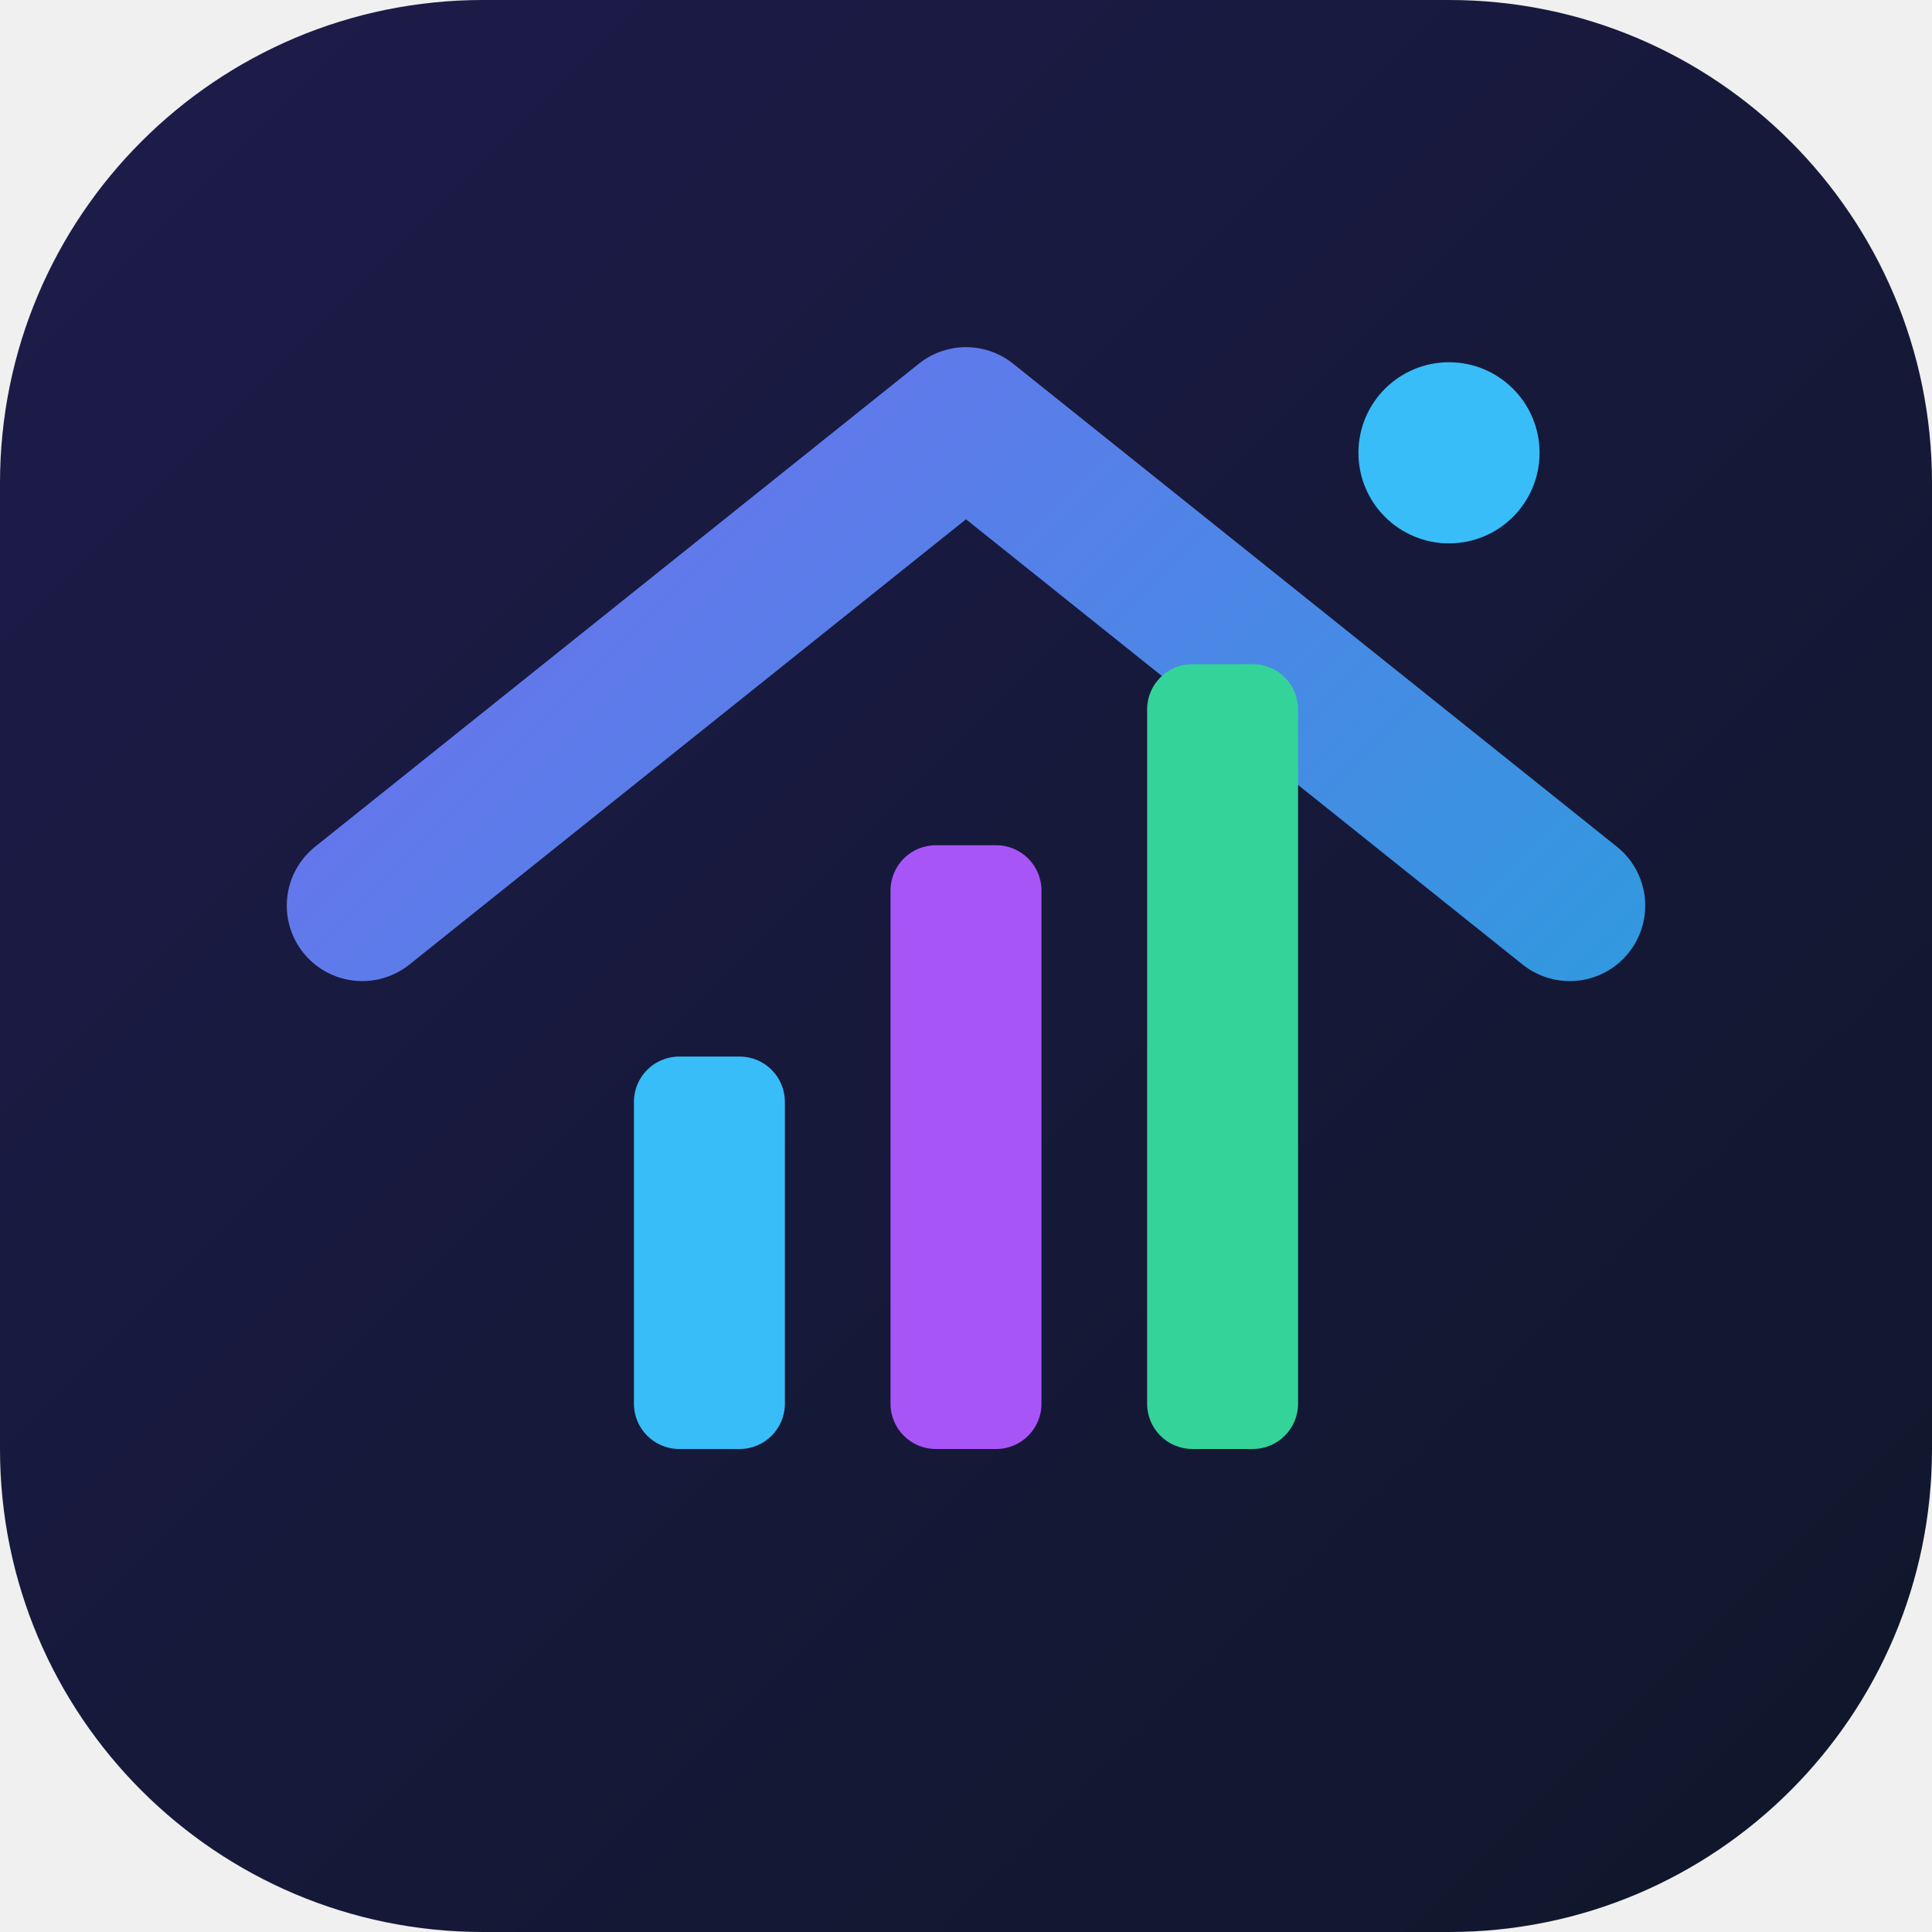
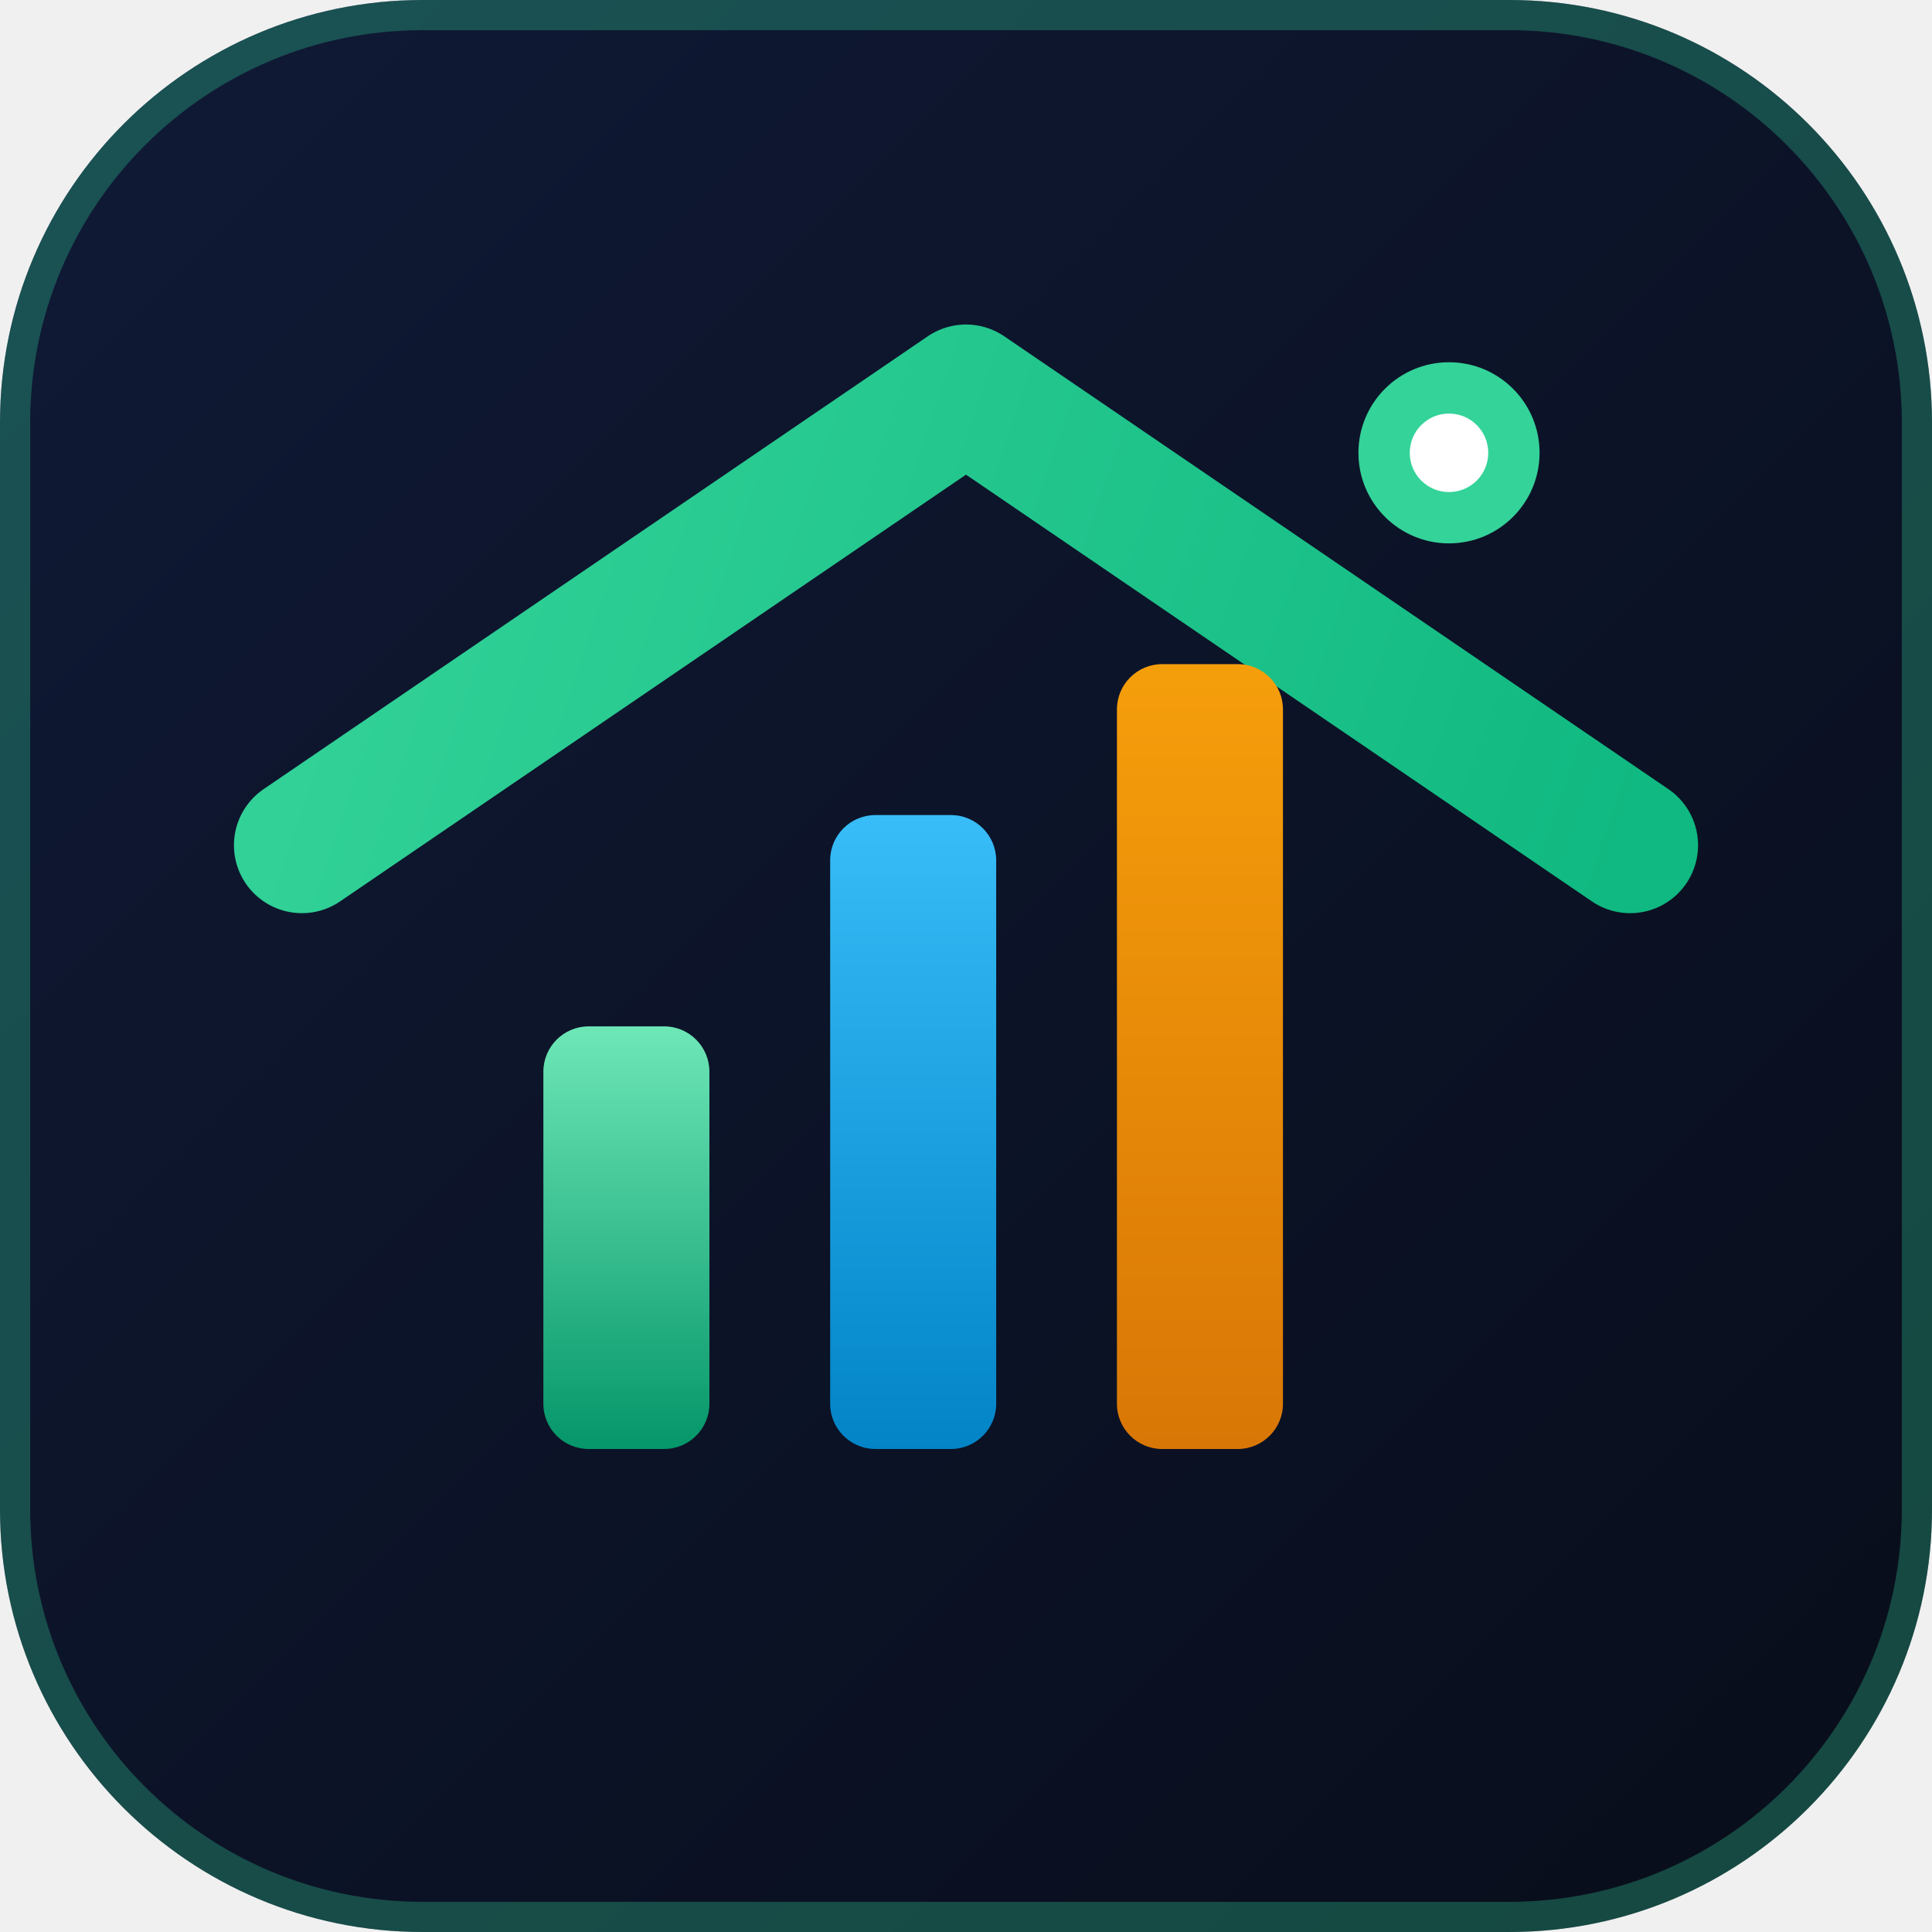
<svg xmlns="http://www.w3.org/2000/svg" width="64" height="64" viewBox="0 0 64 64" fill="none">
  <defs>
    <linearGradient id="favBg" x1="0" y1="0" x2="64" y2="64" gradientUnits="userSpaceOnUse">
-       <stop offset="0%" stop-color="#1E1B4B" />
-       <stop offset="100%" stop-color="#0F172A" />
+       <stop offset="0%" stop-color="#101A36" />
+       <stop offset="100%" stop-color="#080D1A" />
    </linearGradient>
-     <linearGradient id="favRoof" x1="0" y1="0" x2="64" y2="64" gradientUnits="userSpaceOnUse">
-       <stop offset="0%" stop-color="#8B5CF6" />
-       <stop offset="100%" stop-color="#06B6D4" />
+     <linearGradient id="mintRoofGrad" x1="10" y1="13" x2="54" y2="28" gradientUnits="userSpaceOnUse">
+       <stop offset="0%" stop-color="#34D399" />
+       <stop offset="100%" stop-color="#10B981" />
+     </linearGradient>
+     <linearGradient id="mintBar1" x1="0" y1="0" x2="0" y2="1">
+       <stop offset="0%" stop-color="#6EE7B7" />
+       <stop offset="100%" stop-color="#059669" />
+     </linearGradient>
+     <linearGradient id="mintBar2" x1="0" y1="0" x2="0" y2="1">
+       <stop offset="0%" stop-color="#38BDF8" />
+       <stop offset="100%" stop-color="#0284C7" />
+     </linearGradient>
+     <linearGradient id="mintBar3" x1="0" y1="0" x2="0" y2="1">
+       <stop offset="0%" stop-color="#F59E0B" />
+       <stop offset="100%" stop-color="#D97706" />
    </linearGradient>
  </defs>
-   <rect width="64" height="64" rx="16" fill="url(#favBg)" />
-   <path d="M 12 30 L 32 14 L 52 30" stroke="url(#favRoof)" stroke-width="5" stroke-linecap="round" stroke-linejoin="round" />
-   <rect x="21" y="35" width="5" height="13" rx="1.5" fill="#38BDF8" />
-   <rect x="29.5" y="28" width="5" height="20" rx="1.5" fill="#A855F7" />
-   <rect x="38" y="22" width="5" height="26" rx="1.5" fill="#34D399" />
-   <circle cx="48" cy="15" r="3" fill="#38BDF8" />
+   <rect width="64" height="64" rx="14" fill="url(#favBg)" />
+   <rect x="0.5" y="0.5" width="63" height="63" rx="13.5" stroke="#34D399" stroke-opacity="0.3" stroke-width="1" />
+   <path d="M 10 28 L 32 13 L 54 28" stroke="url(#mintRoofGrad)" stroke-width="4.5" stroke-linecap="round" stroke-linejoin="round" />
+   <rect x="18" y="34" width="5.5" height="14" rx="1.5" fill="url(#mintBar1)" />
+   <rect x="27.5" y="27" width="5.5" height="21" rx="1.5" fill="url(#mintBar2)" />
+   <rect x="37" y="22" width="5.5" height="26" rx="1.5" fill="url(#mintBar3)" />
+   <circle cx="48" cy="15" r="3" fill="#34D399" />
+   <circle cx="48" cy="15" r="1.3" fill="#FFFFFF" />
</svg>
